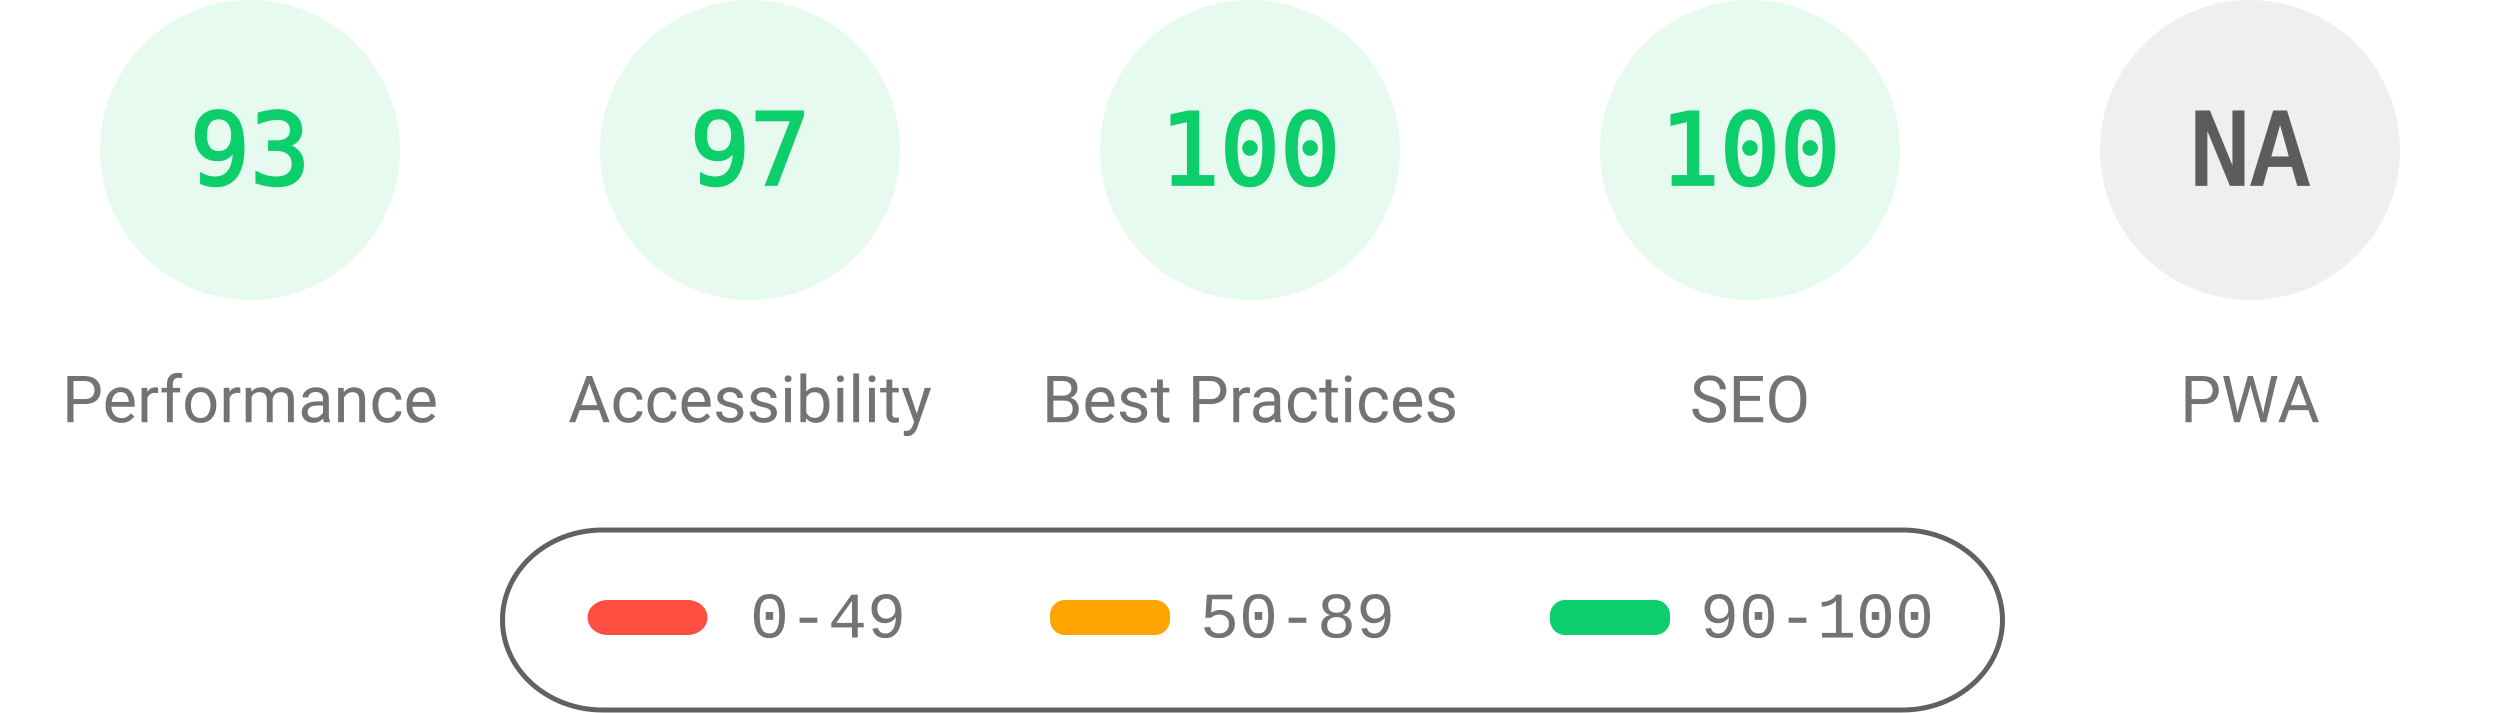
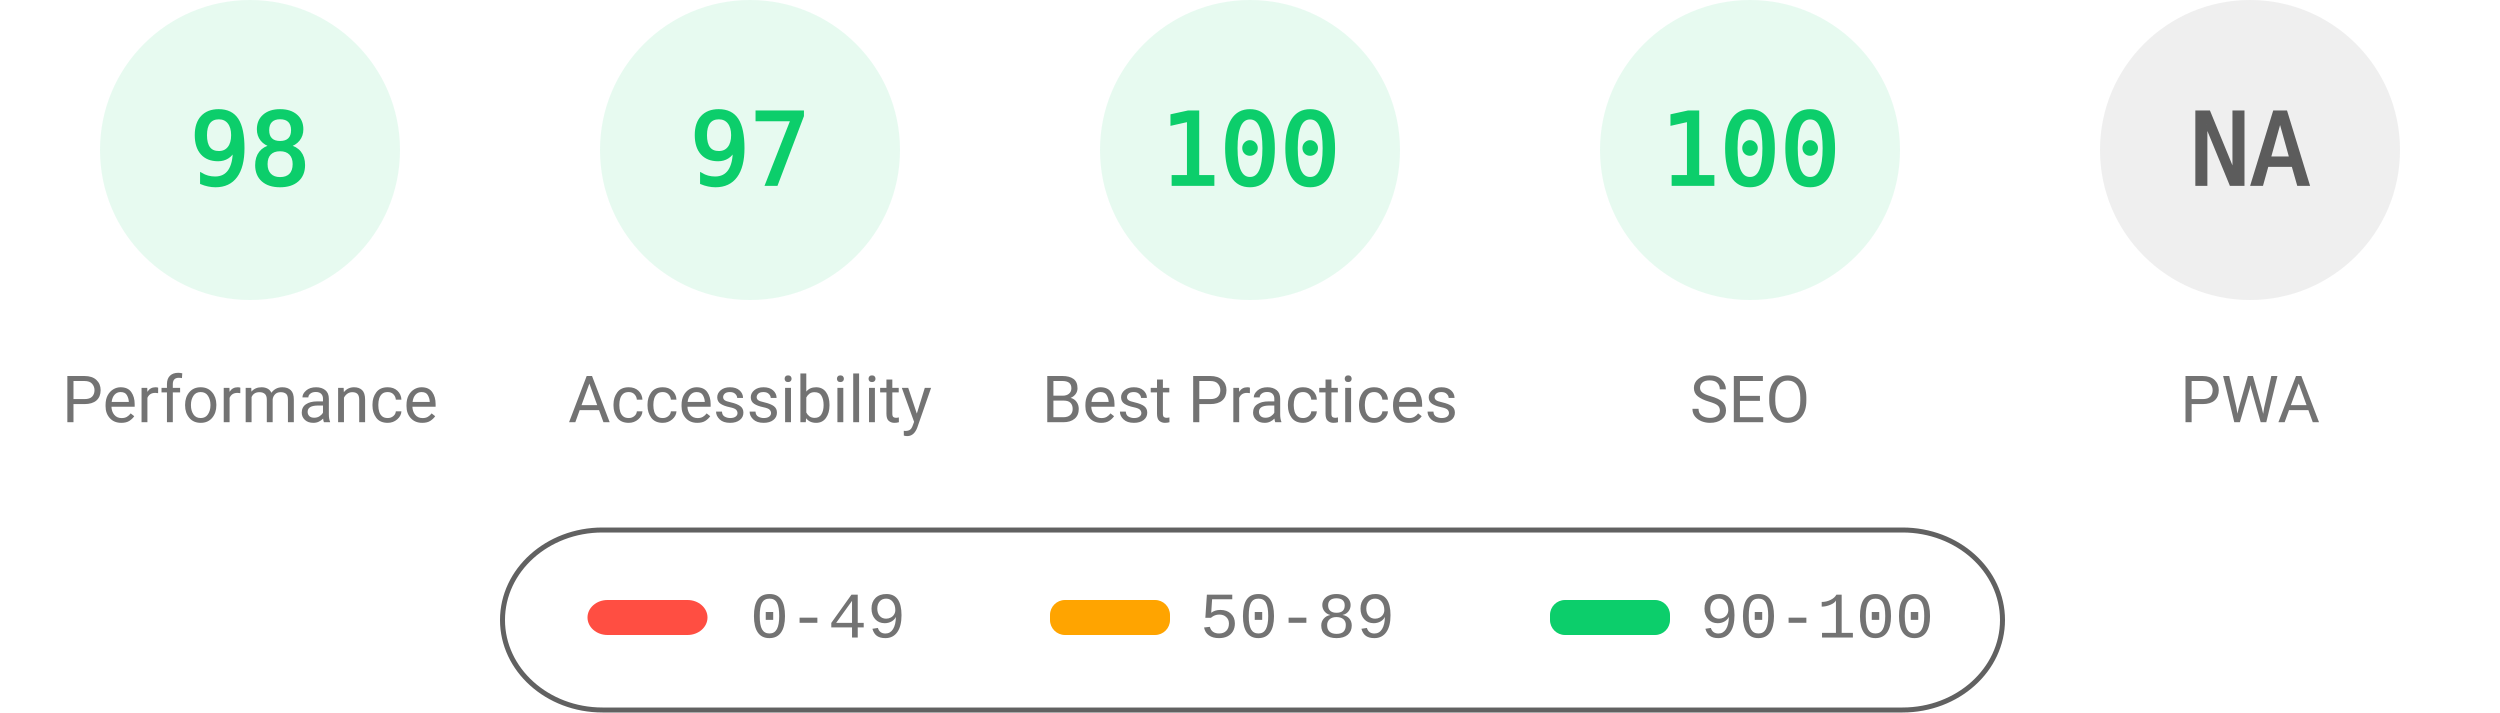
<svg xmlns="http://www.w3.org/2000/svg" fill="none" width="1000" height="285">
  <style>.gauge-base{opacity:.1}.gauge-arc{fill:none;animation-delay:250ms;stroke-linecap:round;transform:rotate(-90deg);transform-origin:100px 60px;animation:load-gauge 1s ease forwards}.guage-text{font-size:40px;font-family:monospace;text-align:center}.guage-red{color:#ff4e42;fill:#ff4e42;stroke:#ff4e42}.guage-orange{color:#ffa400;fill:#ffa400;stroke:#ffa400}.guage-green{color:#0cce6b;fill:#0cce6b;stroke:#0cce6b}.guage-undefined{color:#5c5c5c;fill:#5c5c5c;stroke:#5c5c5c}.guage-title{color:#737373;fill:#737373;stroke:none;font-size:26px;line-height:26px;font-family:Roboto,Halvetica,Arial,sans-serif}@keyframes load-gauge{from{stroke-dasharray:0 352.858}}</style>
  <svg class="guage-div guage-perf guage-green" viewBox="0 0 200 200" width="200" height="200">
    <circle class="gauge-base" r="56" cx="100" cy="60" stroke-width="8" />
-     <circle class="gauge-arc guage-arc-1" r="56" cx="100" cy="60" stroke-width="8" style="stroke-dasharray:327.228,351.858" />
-     <text class="guage-text" x="100" y="60" alignment-baseline="central" dominant-baseline="central" text-anchor="middle">93</text>
+     <circle class="gauge-arc guage-arc-1" r="56" cx="100" cy="60" stroke-width="8" style="stroke-dasharray:344.821,351.858" />
+     <text class="guage-text" x="100" y="60" alignment-baseline="central" dominant-baseline="central" text-anchor="middle">98</text>
    <text class="guage-title" x="100" y="160" alignment-baseline="central" dominant-baseline="central" text-anchor="middle">Performance</text>
  </svg>
  <svg class="guage-div guage-acc guage-green" viewBox="0 0 200 200" width="200" height="200" x="200">
    <circle class="gauge-base" r="56" cx="100" cy="60" stroke-width="8" />
    <circle class="gauge-arc guage-arc-2" r="56" cx="100" cy="60" stroke-width="8" style="stroke-dasharray:341.302,351.858" />
    <text class="guage-text" x="100" y="60" alignment-baseline="central" dominant-baseline="central" text-anchor="middle">97</text>
    <text class="guage-title" x="100" y="160" alignment-baseline="central" dominant-baseline="central" text-anchor="middle">Accessibility</text>
  </svg>
  <svg class="guage-div guage-best guage-green" viewBox="0 0 200 200" width="200" height="200" x="400">
    <circle class="gauge-base" r="56" cx="100" cy="60" stroke-width="8" />
    <circle class="gauge-arc guage-arc-3" r="56" cx="100" cy="60" stroke-width="8" style="stroke-dasharray:351.858,351.858" />
    <text class="guage-text" x="100" y="60" alignment-baseline="central" dominant-baseline="central" text-anchor="middle">100</text>
    <text class="guage-title" x="100" y="160" alignment-baseline="central" dominant-baseline="central" text-anchor="middle">Best Practices</text>
  </svg>
  <svg class="guage-div guage-seo guage-green" viewBox="0 0 200 200" width="200" height="200" x="600">
    <circle class="gauge-base" r="56" cx="100" cy="60" stroke-width="8" />
    <circle class="gauge-arc guage-arc-4" r="56" cx="100" cy="60" stroke-width="8" style="stroke-dasharray:351.858,351.858" />
    <text class="guage-text" x="100" y="60" alignment-baseline="central" dominant-baseline="central" text-anchor="middle">100</text>
    <text class="guage-title" x="100" y="160" alignment-baseline="central" dominant-baseline="central" text-anchor="middle">SEO</text>
  </svg>
  <svg class="guage-div guage-pwa guage-undefined" viewBox="0 0 200 200" width="200" height="200" x="800">
    <circle class="gauge-base" r="56" cx="100" cy="60" stroke-width="8" />
    <circle class="gauge-arc guage-arc-4" r="56" cx="100" cy="60" stroke-width="8" style="stroke-dasharray:351.858,351.858" />
    <text class="guage-text" x="100" y="60" alignment-baseline="central" dominant-baseline="central" text-anchor="middle">NA</text>
    <text class="guage-title" x="100" y="160" alignment-baseline="central" dominant-baseline="central" text-anchor="middle">PWA</text>
  </svg>
  <svg width="604" height="76" x="200" y="210">
    <path fill="none" id="canvas_background" d="M-1-1h604v80H-1z" />
    <rect fill-opacity="0" stroke="#616161" stroke-width="2" rx="40" id="svg_2" height="72" width="600" y="2" x="1" fill="#000" />
    <rect stroke="#000" rx="8" id="svg_3" height="14" width="48" y="30" x="35" stroke-opacity="null" stroke-width="0" fill="#ff4e42" />
    <rect stroke="#000" rx="6" id="svg_4" height="14" width="48" y="30" x="220" stroke-opacity="null" stroke-width="0" fill="#ffa400" />
    <rect stroke="#000" rx="6" id="svg_5" height="14" width="48" y="30" x="420" stroke-opacity="null" stroke-width="0" fill="#0cce6b" />
    <text xml:space="preserve" text-anchor="start" font-family="'Courier New', Courier, monospace" font-size="26" id="svg_6" y="45" x="100" stroke-opacity="null" stroke-width="0" stroke="#000" fill="#737373">0-49</text>
    <text xml:space="preserve" text-anchor="start" font-family="'Courier New', Courier, monospace" font-size="26" id="svg_7" y="45" x="280" stroke-opacity="null" stroke-width="0" stroke="#000" fill="#737373">50-89</text>
    <text xml:space="preserve" text-anchor="start" font-family="'Courier New', Courier, monospace" font-size="26" id="svg_8" y="45" x="480" stroke-opacity="null" stroke-width="0" stroke="#000" fill="#737373">90-100</text>
  </svg>
</svg>
